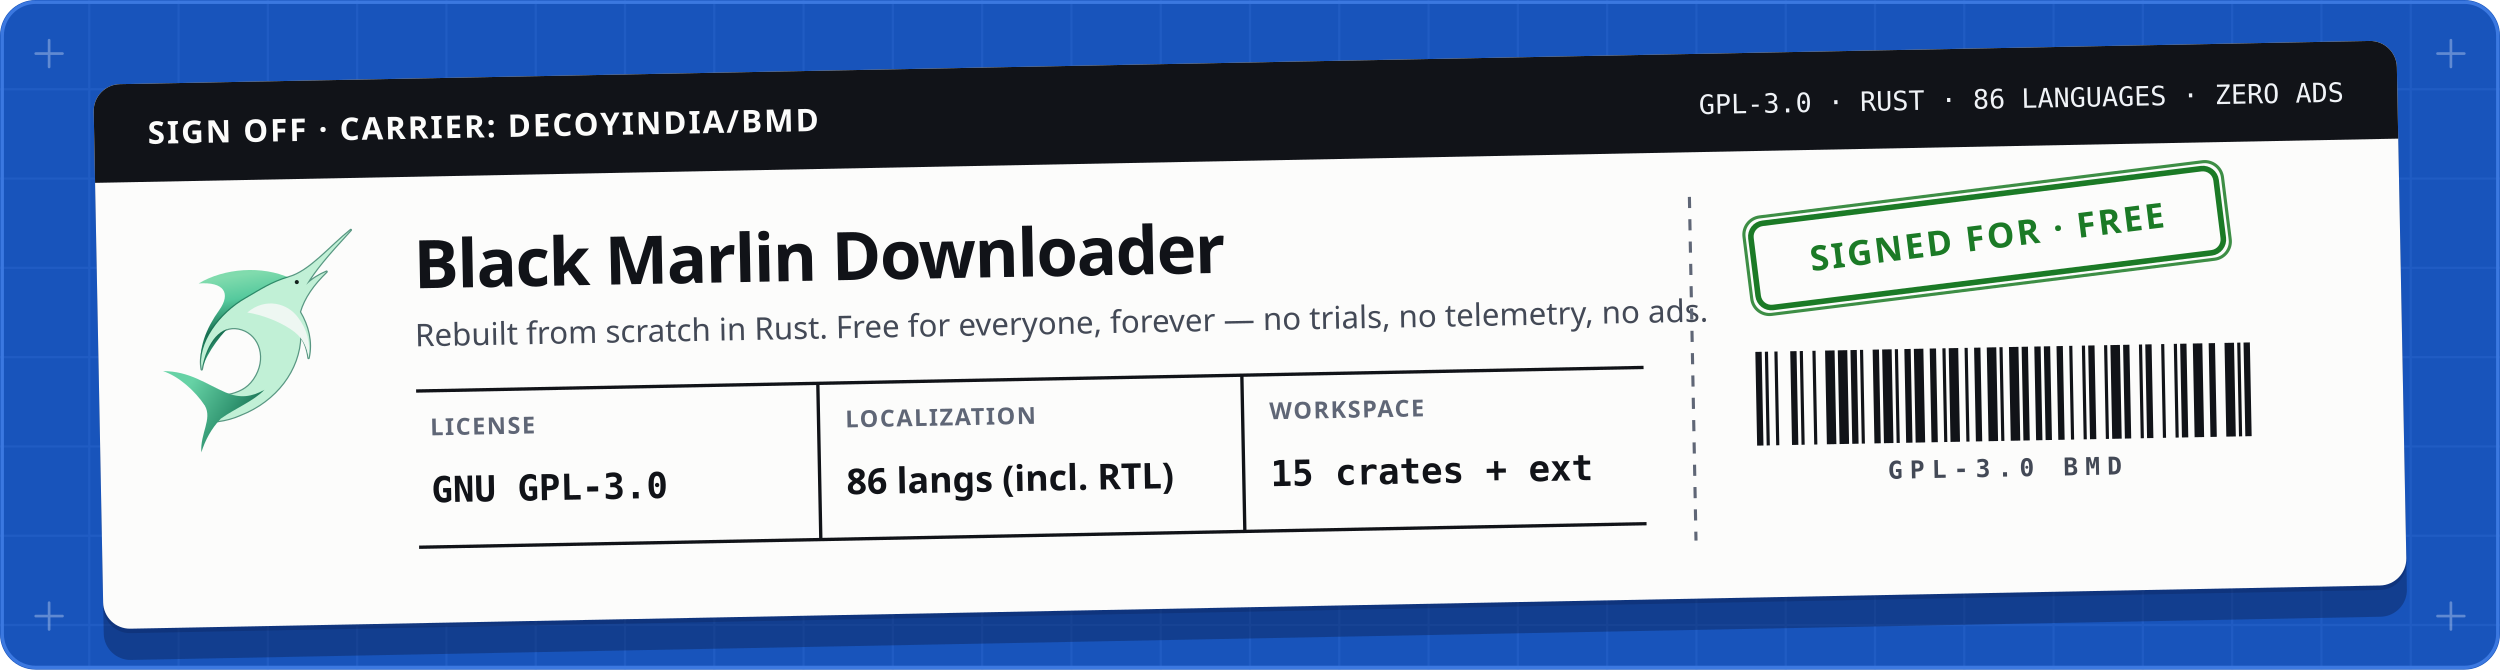
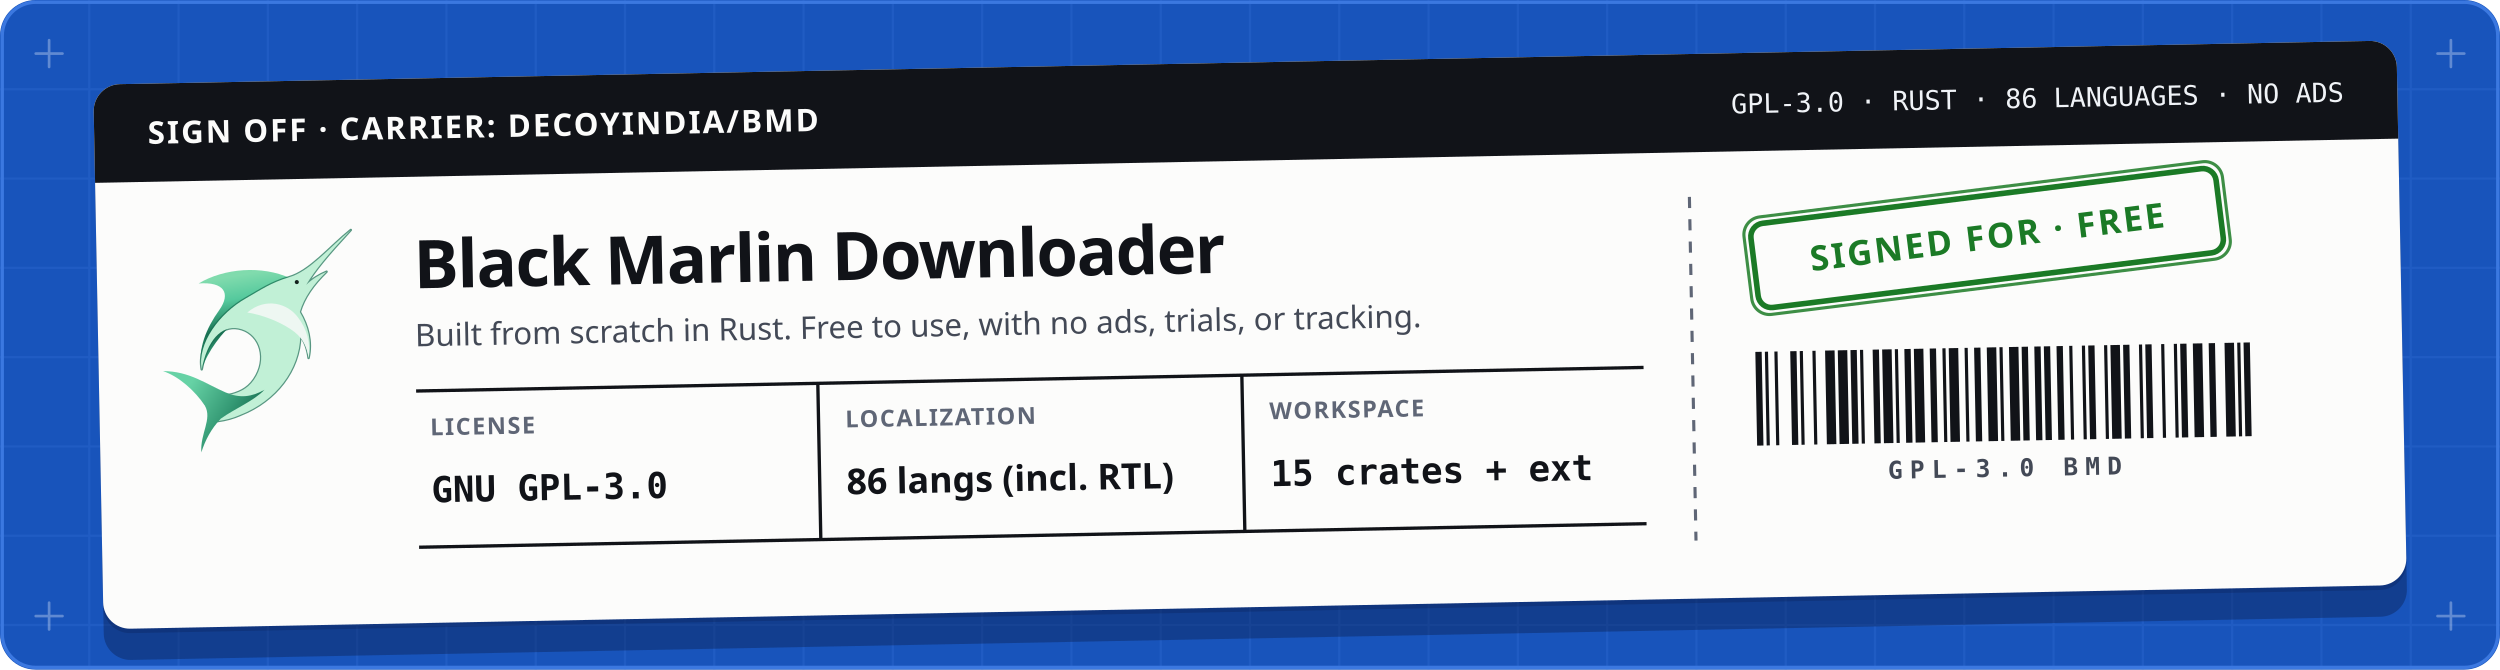
<svg xmlns="http://www.w3.org/2000/svg" viewBox="0 0 1120 300" width="1120" height="300" role="img" aria-labelledby="svg-title svg-desc">
  <defs>
    <linearGradient id="close-light-bg" x1="0" y1="0" x2="0.2" y2="1">
      <stop offset="0%" stop-color="#1854bb" />
      <stop offset="100%" stop-color="#1854bb" />
    </linearGradient>
    <linearGradient id="close-light-dorsal" x1="161" y1="110" x2="185" y2="269" gradientUnits="userSpaceOnUse">
      <stop stop-color="#80dbad" />
      <stop offset=".29" stop-color="#55c99d" />
      <stop offset=".67" stop-color="#187052" />
      <stop offset="1" stop-color="#369d77" />
    </linearGradient>
    <linearGradient id="close-light-tail" x1="81" y1="358" x2="204" y2="438" gradientUnits="userSpaceOnUse">
      <stop stop-color="#66d2a5" />
      <stop offset=".63" stop-color="#359a75" />
      <stop offset="1" stop-color="#187052" />
    </linearGradient>
    <clipPath id="close-light-clip">
      <rect x="44" y="28" width="1032" height="244" rx="12" />
    </clipPath>
  </defs>
  <style>
    .t-disp { font-family: 'Space Grotesk', 'Segoe UI', system-ui, -apple-system, sans-serif; }
    .t-body { font-family: 'IBM Plex Sans', 'Segoe UI', system-ui, -apple-system, sans-serif; }
    .t-mono { font-family: 'IBM Plex Mono', 'Cascadia Mono', Consolas, ui-monospace, monospace; font-variant-numeric: tabular-nums; }
    .tnum { font-variant-numeric: tabular-nums; }

    .sign-stamp {
      transform-box: fill-box;
      transform-origin: center;
      animation: sign-pulse 6s ease-in-out infinite;
    }
    @keyframes sign-pulse {
      0%, 100% { transform: rotate(-6deg) scale(1); }
      50% { transform: rotate(-6deg) scale(1.03); }
    }
    @media (prefers-reduced-motion: reduce) {
      .sign-stamp { animation: none; transform: rotate(-6deg); }
    }
  </style>
  <rect width="1120" height="300" rx="16" fill="url(#close-light-bg)" />
  <path d="M40 0v300M80 0v300M120 0v300M160 0v300M200 0v300M240 0v300M280 0v300M320 0v300M360 0v300M400 0v300M440 0v300M480 0v300M520 0v300M560 0v300M600 0v300M640 0v300M680 0v300M720 0v300M760 0v300M800 0v300M840 0v300M880 0v300M920 0v300M960 0v300M1000 0v300M1040 0v300M1080 0v300M0 40h1120M0 80h1120M0 120h1120M0 160h1120M0 200h1120M0 240h1120M0 280h1120" stroke="#3b78e0" stroke-width="1" stroke-opacity="0.22" />
  <path d="M16 24h12M22 18v12M1092 24h12M1098 18v12M16 276h12M22 270v12M1092 276h12M1098 270v12" stroke="#e6eefd" stroke-width="1.2" stroke-opacity="0.35" stroke-linecap="round" />
  <rect x="1" y="1" width="1118" height="298" rx="15" fill="none" stroke="#3b78e0" stroke-width="1.5" />
  <g transform="rotate(-1.1 560 150)">
    <rect x="44" y="42" width="1032" height="244" rx="12" fill="#06163c" fill-opacity="0.35" />
    <rect x="44" y="30" width="1032" height="244" rx="12" fill="#06163c" fill-opacity="0.22" />
    <rect x="44" y="28" width="1032" height="244" rx="12" fill="#fcfcfb" />
    <g clip-path="url(#close-light-clip)">
      <rect x="44" y="28" width="1032" height="44" fill="#111318" />
      <text x="68" y="55" fill="#fcfcfb" font-size="14" font-weight="800" letter-spacing="0.9" class="t-disp">SIGN OFF  ·  CARRIER: DECOYINDIA/BMD</text>
-       <text x="1052" y="55" text-anchor="end" fill="#f0f3f7" font-size="12" class="t-mono">GPL-3.0 · RUST · 86 LANGUAGES · ZERO ADS</text>
+       <text x="1052" y="55" text-anchor="end" fill="#f0f3f7" font-size="12" class="t-mono">GPL-3.0 · RUST · 86 LANGUAGES · NO ADS</text>
    </g>
    <g transform="translate(62 92) scale(0.22)">
      <g>
        <path fill="url(#close-light-dorsal)" d="M125 118C177 88 255 83 312 111C238 158 155 217 128 293C120 252 139 209 166 173C191 139 177 115 125 118Z" />
        <path fill="#c1f0d6" stroke="#187052" stroke-width="5" stroke-opacity=".72" stroke-linejoin="round" paint-order="stroke" d="M437 15C387 67 362 96 344 125C357 113 371 105 386 99C359 124 339 151 330 180C346 208 354 241 346 274C344 256 339 240 330 229C327 298 278 360 205 387C191 393 176 397 158 399L130 356C167 344 213 354 239 308C263 266 244 219 204 211C169 204 140 235 128 293C119 240 167 179 221 150C252 133 273 119 309 109C352 98 394 48 437 15Z" />
        <path fill="#eef7f2" d="M223 179C261 148 306 162 326 191C344 215 351 244 346 274C343 248 332 229 311 215C287 198 252 184 223 179Z" />
        <path fill="url(#close-light-tail)" d="M49 295C103 296 136 323 176 341C205 354 229 351 255 337C232 360 194 374 165 394C145 414 132 438 124 462C122 423 148 395 133 367C114 337 81 306 49 295Z" />
        <circle cx="325" cy="119" r="4.2" fill="#14211d" />
      </g>
    </g>
    <text x="186" y="122" fill="#111318" font-size="30" font-weight="800" letter-spacing="-0.6" class="t-disp">Black Marlin Downloader</text>
-     <text x="186" y="148" fill="#434956" font-size="14" class="t-body">Rebuilt from scratch in Rust. Free for everyone, forever — no trials, no telemetry, no ads.</text>
+     <text x="186" y="148" fill="#434956" font-size="14" class="t-body">Built from scratch in Rust. Free to use, with no ads, trials, or tracking.</text>
    <line x1="186" y1="168" x2="736" y2="168" stroke="#111318" stroke-width="1.5" />
    <line x1="366" y1="168" x2="366" y2="238" stroke="#111318" stroke-width="1.5" />
    <line x1="556" y1="168" x2="556" y2="238" stroke="#111318" stroke-width="1.5" />
    <line x1="186" y1="238" x2="736" y2="238" stroke="#111318" stroke-width="1.5" />
    <text x="192" y="188" fill="#5f6676" font-size="10.5" font-weight="700" letter-spacing="0.7" class="t-disp">LICENSE</text>
    <text x="192" y="218" fill="#111318" font-size="16" font-weight="700" class="t-mono">GNU GPL-3.0</text>
    <text x="378" y="188" fill="#5f6676" font-size="10.5" font-weight="700" letter-spacing="0.7" class="t-disp">LOCALIZATION</text>
    <text x="378" y="218" fill="#111318" font-size="16" font-weight="700" class="t-body">86 langs (incl. RTL)</text>
    <text x="568" y="188" fill="#5f6676" font-size="10.5" font-weight="700" letter-spacing="0.7" class="t-disp">WORKSPACE</text>
    <text x="568" y="218" fill="#111318" font-size="16" font-weight="700" class="t-mono">15 crates + ext</text>
    <line x1="758" y1="92" x2="758" y2="246" stroke="#5f6676" stroke-width="1.4" stroke-dasharray="5 5" />
    <g class="sign-stamp">
      <g transform="rotate(-6.0 891.0 113.0)">
        <rect x="786" y="94" width="210" height="38" rx="6" fill="#fcfcfb" fill-opacity="0.94" stroke="#1b7a26" stroke-width="2.5" />
        <rect x="783" y="91" width="216" height="44" rx="8" fill="none" stroke="#1b7a26" stroke-width="1.4" stroke-opacity="0.85" />
        <text x="891.0" y="118" text-anchor="middle" fill="#1b7a26" font-family="'Space Grotesk', 'Segoe UI', system-ui, -apple-system, sans-serif" font-size="15.5" font-weight="800" letter-spacing="1.1">SIGNED FOR · FREE</text>
      </g>
    </g>
    <path d="M786.20 162.00h2.84v42.00h-2.84zM790.47 162.00h1.42v42.00h-1.42zM794.73 162.00h1.42v42.00h-1.42zM801.83 162.00h2.84v42.00h-2.84zM806.09 162.00h1.42v42.00h-1.42zM811.77 162.00h1.42v42.00h-1.42zM817.45 162.00h4.26v42.00h-4.26zM823.14 162.00h4.26v42.00h-4.26zM828.82 162.00h2.84v42.00h-2.84zM833.08 162.00h1.42v42.00h-1.42zM838.76 162.00h2.84v42.00h-2.84zM843.02 162.00h4.26v42.00h-4.26zM848.70 162.00h1.42v42.00h-1.42zM852.97 162.00h2.84v42.00h-2.84zM857.23 162.00h4.26v42.00h-4.26zM864.33 162.00h2.84v42.00h-2.84zM870.01 162.00h1.42v42.00h-1.42zM872.85 162.00h4.26v42.00h-4.26zM879.95 162.00h1.42v42.00h-1.42zM884.22 162.00h2.84v42.00h-2.84zM889.90 162.00h4.26v42.00h-4.26zM895.58 162.00h1.42v42.00h-1.42zM899.84 162.00h4.26v42.00h-4.26zM905.52 162.00h2.84v42.00h-2.84zM911.20 162.00h2.84v42.00h-2.84zM915.47 162.00h2.84v42.00h-2.84zM921.15 162.00h2.84v42.00h-2.84zM926.83 162.00h1.42v42.00h-1.42zM932.51 162.00h1.42v42.00h-1.42zM935.35 162.00h2.84v42.00h-2.84zM942.45 162.00h1.42v42.00h-1.42zM945.30 162.00h4.26v42.00h-4.26zM950.98 162.00h2.84v42.00h-2.84zM958.08 162.00h1.42v42.00h-1.42zM960.92 162.00h2.84v42.00h-2.84zM968.02 162.00h1.42v42.00h-1.42zM973.70 162.00h1.42v42.00h-1.42zM976.55 162.00h2.84v42.00h-2.84zM982.23 162.00h4.26v42.00h-4.26zM989.33 162.00h2.84v42.00h-2.84zM996.43 162.00h4.26v42.00h-4.26zM1002.11 162.00h1.42v42.00h-1.42zM1004.95 162.00h2.84v42.00h-2.84z" fill="#111318" />
    <text x="897" y="220" text-anchor="middle" fill="#434956" font-size="11" font-weight="600" letter-spacing="3.2" class="t-mono">GPL-3.0 BMD</text>
  </g>
</svg>
